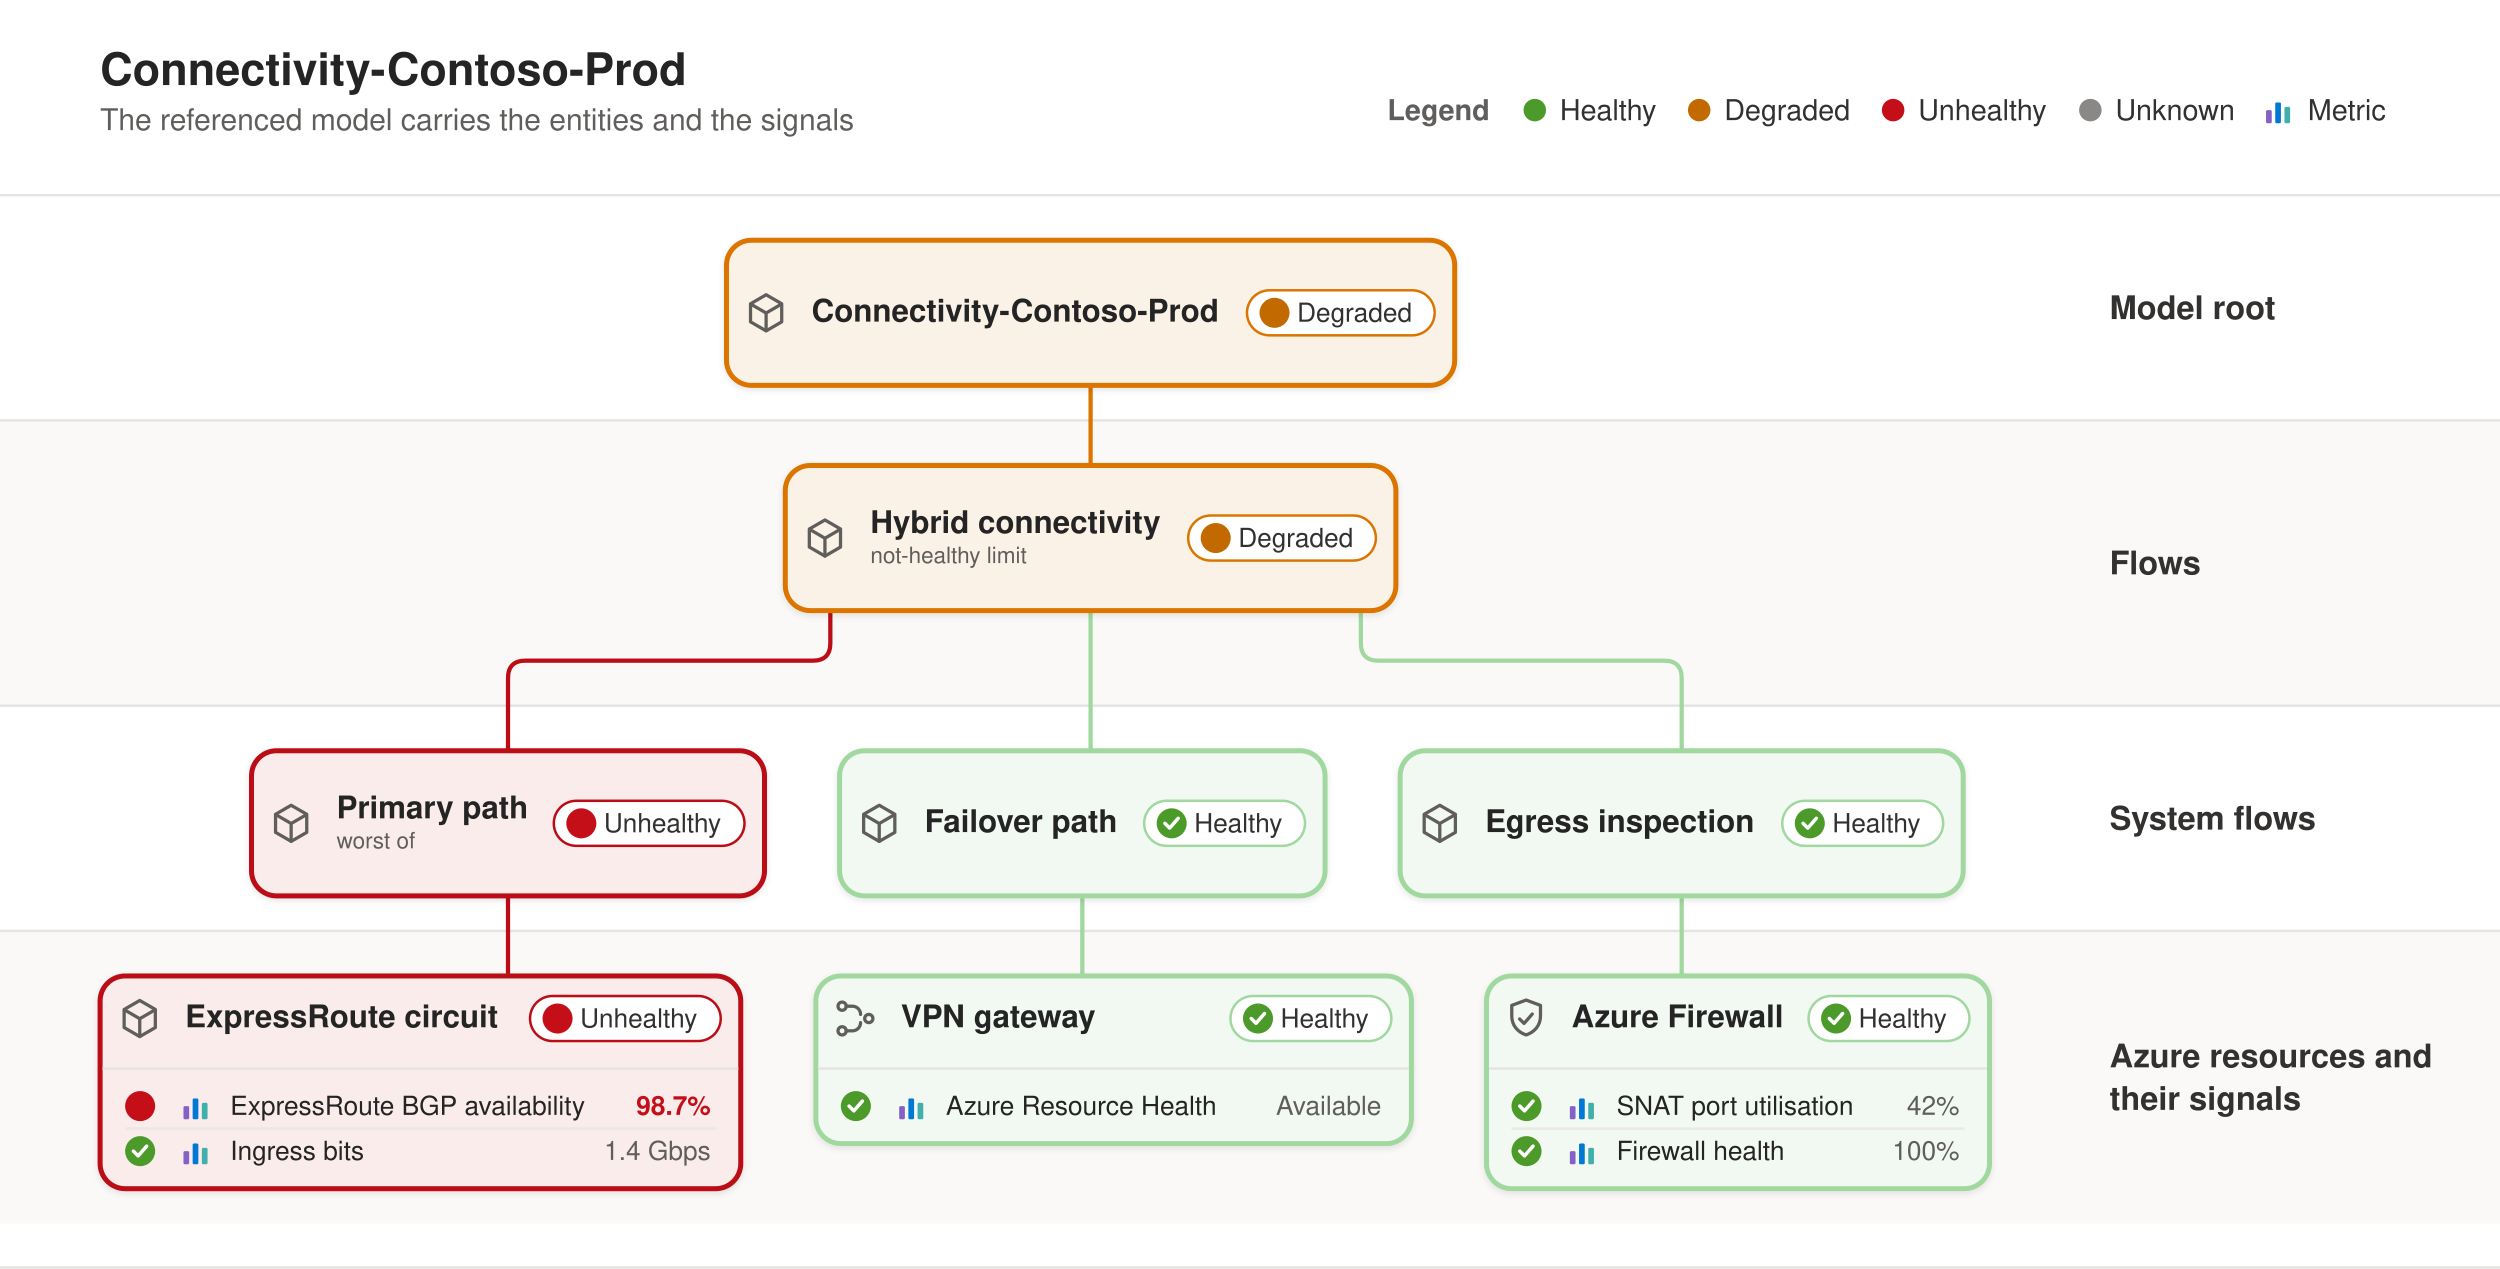
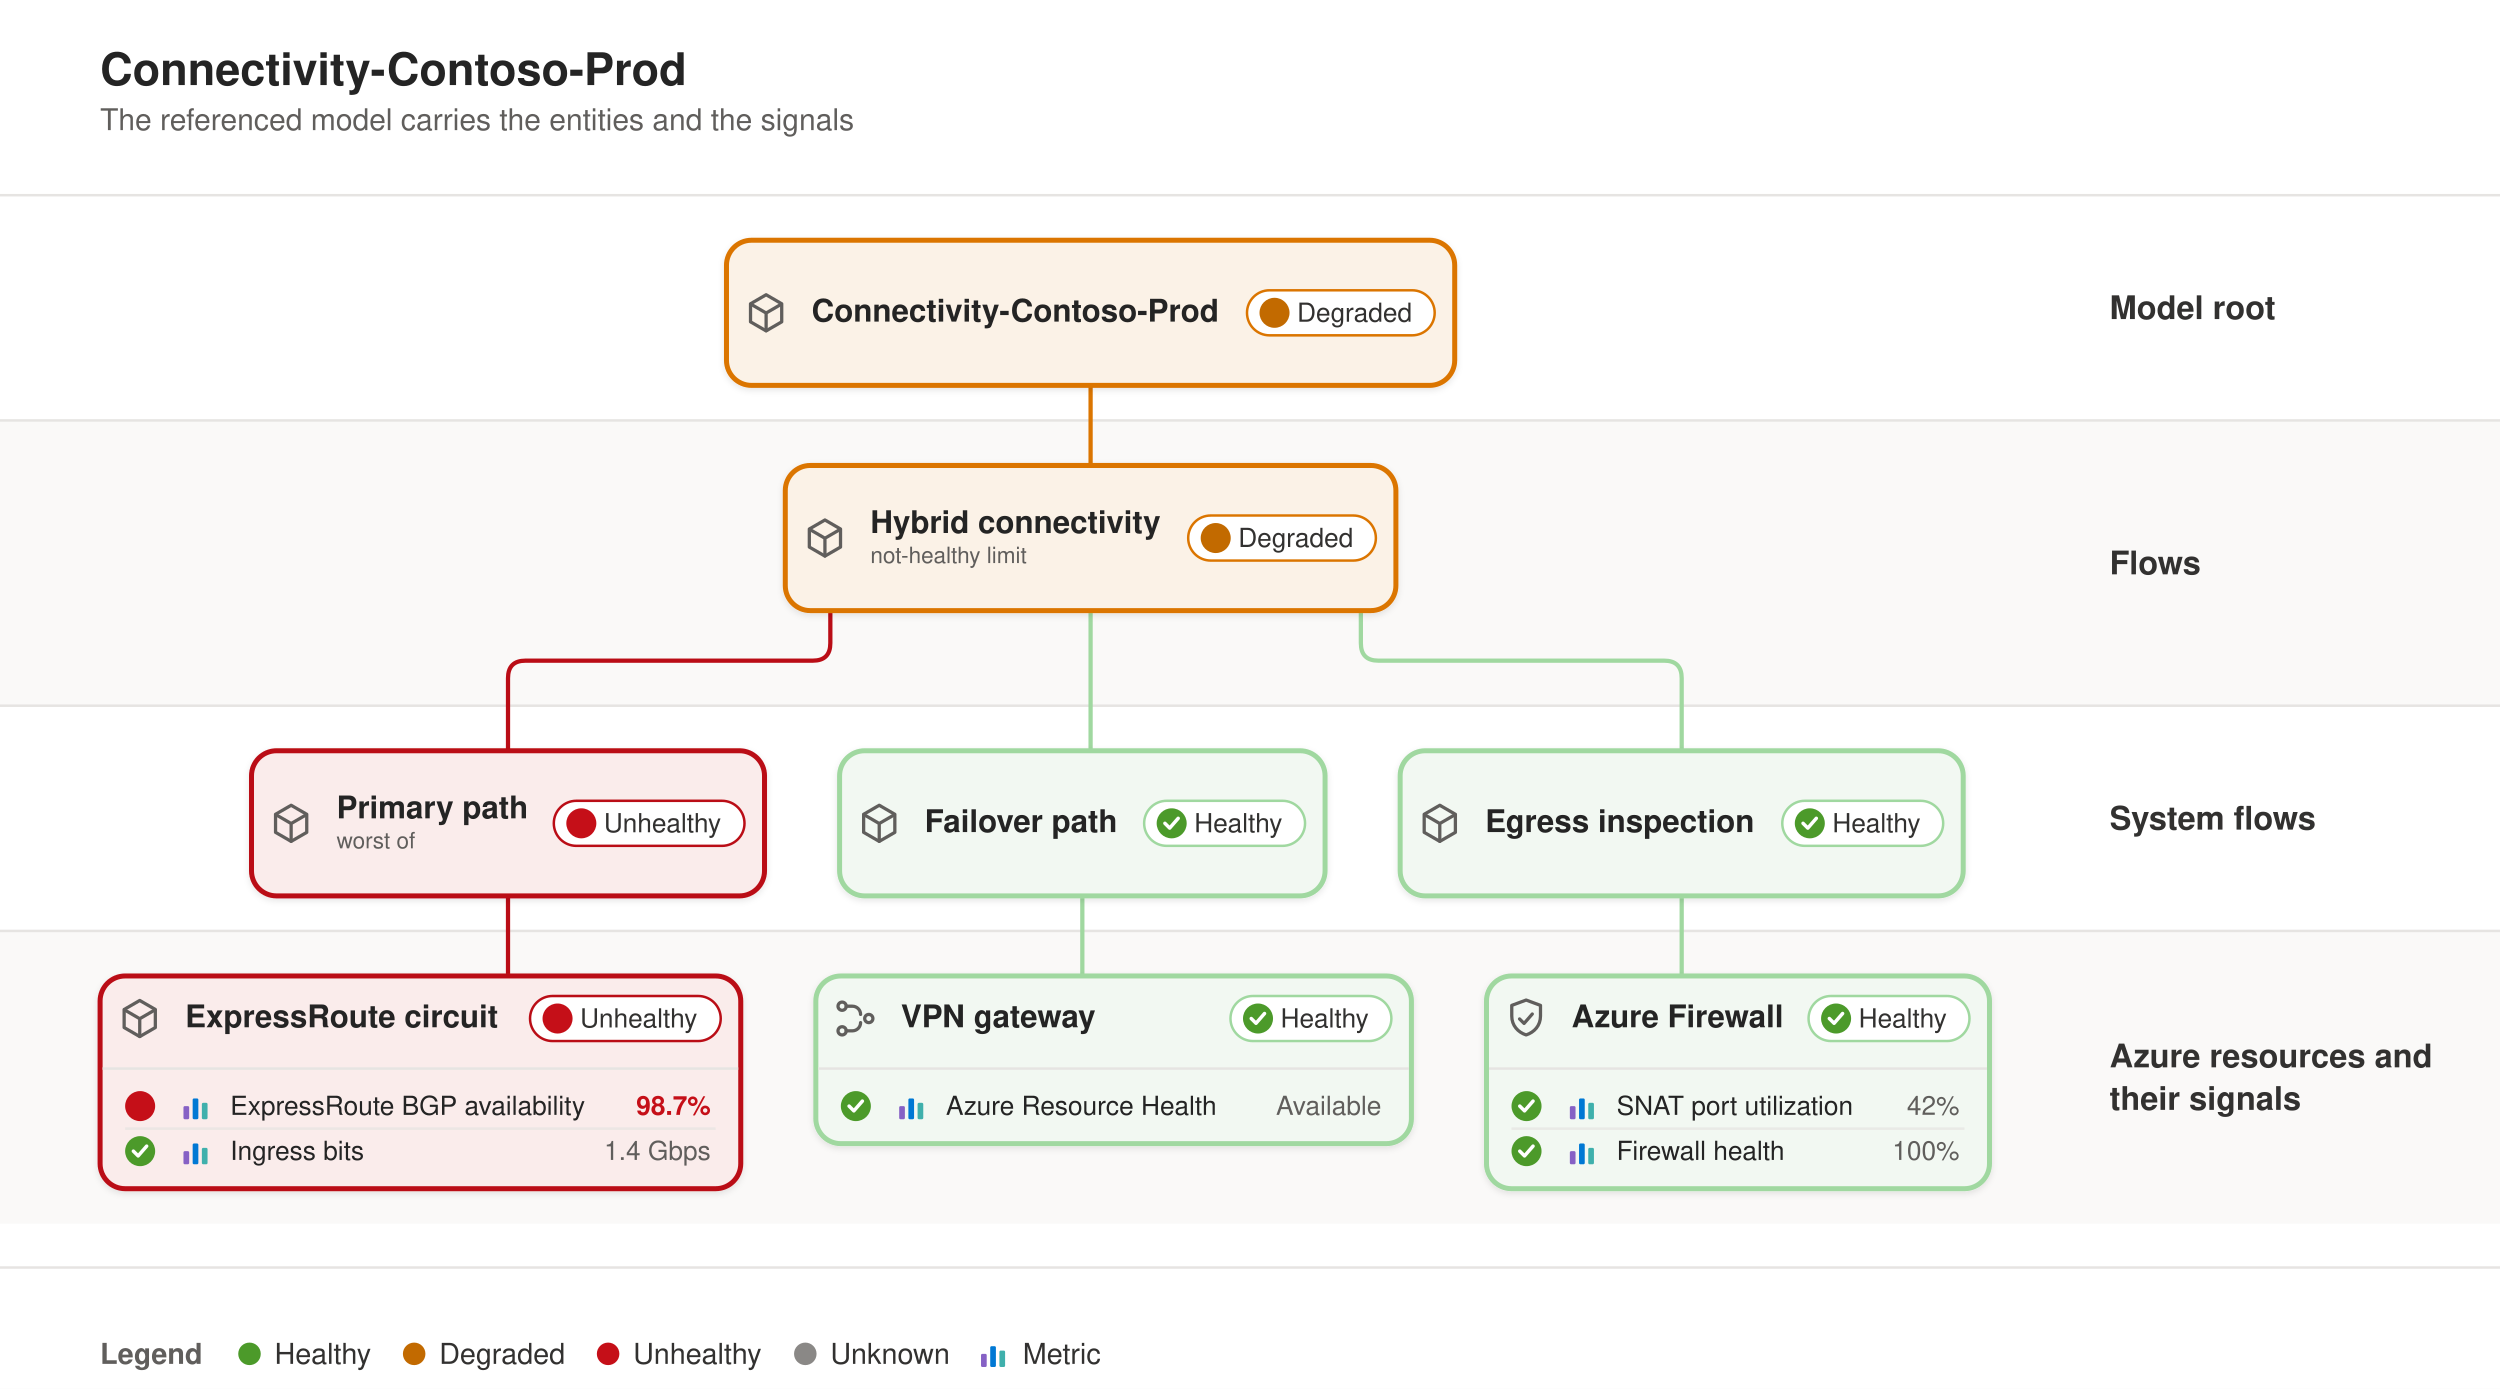
- <svg xmlns="http://www.w3.org/2000/svg" width="999" height="507" viewBox="0 0 999 507" font-family="Segoe UI, -apple-system, BlinkMacSystemFont, Helvetica, Arial, sans-serif">
+ <svg xmlns="http://www.w3.org/2000/svg" width="999" height="555" viewBox="0 0 999 555" font-family="Segoe UI, -apple-system, BlinkMacSystemFont, Helvetica, Arial, sans-serif">
  <defs>
    <filter id="cs" x="-20%" y="-20%" width="140%" height="140%">
      <feDropShadow dx="0" dy="1" stdDeviation="1.3" flood-color="#000" flood-opacity="0.1" />
    </filter>
  </defs>
-   <rect width="999" height="507" fill="#ffffff" />
+   <rect width="999" height="555" fill="#ffffff" />
  <rect x="0" y="78.0" width="999" height="90.0" fill="#ffffff" />
  <line x1="0" y1="78.0" x2="999" y2="78.0" stroke="#e6e4e2" />
  <text x="843.0" y="127.5" font-size="13" font-weight="700" fill="#323130">Model root</text>
  <rect x="0" y="168.0" width="999" height="114.0" fill="#faf9f8" />
  <line x1="0" y1="168.0" x2="999" y2="168.0" stroke="#e6e4e2" />
  <text x="843.0" y="229.5" font-size="13" font-weight="700" fill="#323130">Flows</text>
  <rect x="0" y="282.0" width="999" height="90.0" fill="#ffffff" />
  <line x1="0" y1="282.0" x2="999" y2="282.0" stroke="#e6e4e2" />
  <text x="843.0" y="331.5" font-size="13" font-weight="700" fill="#323130">System flows</text>
  <rect x="0" y="372.0" width="999" height="117.0" fill="#faf9f8" />
  <line x1="0" y1="372.0" x2="999" y2="372.0" stroke="#e6e4e2" />
  <text x="843.0" y="426.5" font-size="13" font-weight="700" fill="#323130">Azure resources and</text>
  <text x="843.0" y="443.5" font-size="13" font-weight="700" fill="#323130">their signals</text>
  <line x1="0" y1="506.5" x2="999" y2="506.5" stroke="#e6e4e2" />
  <text x="40" y="34" font-size="18" font-weight="700" fill="#242424">Connectivity-Contoso-Prod</text>
  <text x="40" y="52" font-size="12" fill="#605e5c">The referenced model carries the entities and the signals</text>
-   <text x="595.3" y="48" font-size="11.5" font-weight="600" fill="#605e5c" text-anchor="end">Legend</text>
-   <circle cx="613.3" cy="44" r="4.5" fill="#4c9a2a" />
-   <text x="623.3" y="48" font-size="11.5" fill="#323130">Healthy</text>
-   <circle cx="679.0" cy="44" r="4.5" fill="#c26a00" />
-   <text x="689.0" y="48" font-size="11.5" fill="#323130">Degraded</text>
-   <circle cx="756.5" cy="44" r="4.5" fill="#c50f18" />
-   <text x="766.5" y="48" font-size="11.5" fill="#323130">Unhealthy</text>
-   <circle cx="835.3" cy="44" r="4.5" fill="#8a8886" />
-   <text x="845.3" y="48" font-size="11.5" fill="#323130">Unknown</text>
-   <g transform="translate(904.2,37.0) scale(0.875)">
+   <text x="40.0" y="545.0" font-size="11.5" font-weight="600" fill="#605e5c">Legend</text>
+   <circle cx="99.7" cy="541.0" r="4.5" fill="#4c9a2a" />
+   <text x="109.7" y="545.0" font-size="11.5" fill="#323130">Healthy</text>
+   <circle cx="165.5" cy="541.0" r="4.5" fill="#c26a00" />
+   <text x="175.5" y="545.0" font-size="11.5" fill="#323130">Degraded</text>
+   <circle cx="243.0" cy="541.0" r="4.5" fill="#c50f18" />
+   <text x="253.0" y="545.0" font-size="11.5" fill="#323130">Unhealthy</text>
+   <circle cx="321.8" cy="541.0" r="4.5" fill="#8a8886" />
+   <text x="331.8" y="545.0" font-size="11.5" fill="#323130">Unknown</text>
+   <g transform="translate(390.7,534.0) scale(0.875)">
    <rect x="1.5" y="8" width="2.6" height="6" rx="0.6" fill="#8661c5" />
    <rect x="5.7" y="4.5" width="2.6" height="9.5" rx="0.6" fill="#0078D4" />
    <rect x="9.9" y="6.5" width="2.6" height="7.5" rx="0.6" fill="#3fb0ac" />
  </g>
-   <text x="922.2" y="48" font-size="11.5" fill="#323130">Metric</text>
+   <text x="408.7" y="545.0" font-size="11.5" fill="#323130">Metric</text>
  <g transform="translate(40.0,0)">
    <g fill="none" stroke-linecap="butt" stroke-linejoin="round">
      <path d="M163.0 390.0 L163.0 358.0" stroke="#ba0d16" stroke-width="1.7" />
      <path d="M392.5 390.0 L392.5 358.0" stroke="#a0d8a0" stroke-width="1.7" />
      <path d="M632.0 390.0 L632.0 358.0" stroke="#a0d8a0" stroke-width="1.7" />
      <path d="M395.8 300.0 L395.8 244.0" stroke="#a0d8a0" stroke-width="1.7" />
      <path d="M632.0 300.0 L632.0 271.0 Q632.0 264.0 625.0 264.0 L510.8 264.0 Q503.8 264.0 503.8 257.0 L503.8 244.0" stroke="#a0d8a0" stroke-width="1.7" />
      <path d="M163.0 300.0 L163.0 271.0 Q163.0 264.0 170.0 264.0 L284.8 264.0 Q291.8 264.0 291.8 257.0 L291.8 244.0" stroke="#ba0d16" stroke-width="1.7" />
      <path d="M395.8 186.0 L395.8 154.0" stroke="#db7500" stroke-width="1.7" />
    </g>
    <g filter="url(#cs)">
      <rect x="0.0" y="390.0" width="256" height="85" rx="10" fill="#faeceb" stroke="#ba0d16" stroke-width="2" />
    </g>
    <g transform="translate(6.0,397.16) scale(0.82)">
      <path d="M12 3.2l7.6 4.4v8.8L12 20.8l-7.6-4.4V7.6z" fill="none" stroke="#605e5c" stroke-width="1.6" stroke-linecap="round" stroke-linejoin="round" />
      <path d="M4.6 7.8l7.4 4.3 7.4-4.3M12 12.1v8.6" fill="none" stroke="#605e5c" stroke-width="1.6" stroke-linecap="round" stroke-linejoin="round" />
    </g>
    <text x="34.0" y="410.5" font-size="12.5" font-weight="600" fill="#242424">ExpressRoute circuit</text>
    <rect x="171.8" y="398.00" width="76.2" height="18" rx="9" fill="#ffffff" stroke="#ba0d16" stroke-width="1" />
    <circle cx="182.8" cy="407.0" r="6" fill="#c50f18" />
    <text x="191.8" y="410.57" font-size="10.5" fill="#323130">Unhealthy</text>
    <line x1="1.0" y1="427.0" x2="255.0" y2="427.0" stroke="#e6e4e2" />
    <circle cx="16.0" cy="442.0" r="6" fill="#c50f18" />
    <g transform="translate(32.0,435.0) scale(0.875)">
      <rect x="1.5" y="8" width="2.6" height="6" rx="0.6" fill="#8661c5" />
      <rect x="5.7" y="4.5" width="2.6" height="9.5" rx="0.6" fill="#0078D4" />
      <rect x="9.9" y="6.5" width="2.6" height="7.5" rx="0.6" fill="#3fb0ac" />
    </g>
    <text x="52.0" y="445.5" font-size="10.5" fill="#242424">ExpressRoute BGP availability</text>
    <text x="244.0" y="445.5" font-size="10.5" font-weight="600" fill="#c50f18" text-anchor="end">98.7%</text>
    <line x1="10.0" y1="451.0" x2="246.0" y2="451.0" stroke="#e6e4e2" stroke-opacity="0.7" />
    <circle cx="16.0" cy="460.0" r="6" fill="#4c9a2a" />
    <path d="M13.3 460.0 l1.9 1.9 l3.4 -3.9" fill="none" stroke="#ffffff" stroke-width="1.4" stroke-linecap="round" stroke-linejoin="round" />
    <g transform="translate(32.0,453.0) scale(0.875)">
      <rect x="1.5" y="8" width="2.6" height="6" rx="0.6" fill="#8661c5" />
      <rect x="5.7" y="4.5" width="2.6" height="9.5" rx="0.6" fill="#0078D4" />
      <rect x="9.9" y="6.5" width="2.6" height="7.5" rx="0.6" fill="#3fb0ac" />
    </g>
    <text x="52.0" y="463.5" font-size="10.5" fill="#242424">Ingress bits</text>
    <text x="244.0" y="463.5" font-size="10.5" font-weight="400" fill="#605e5c" text-anchor="end">1.4 Gbps</text>
    <g filter="url(#cs)">
      <rect x="286.0" y="390.0" width="238" height="67" rx="10" fill="#f2f8f2" stroke="#a0d8a0" stroke-width="2" />
    </g>
    <g transform="translate(292.0,397.16) scale(0.82)">
      <circle cx="5.5" cy="6" r="2" fill="none" stroke="#605e5c" stroke-width="1.6" stroke-linecap="round" stroke-linejoin="round" />
      <circle cx="5.5" cy="18" r="2" fill="none" stroke="#605e5c" stroke-width="1.6" stroke-linecap="round" stroke-linejoin="round" />
      <circle cx="18.5" cy="12" r="2" fill="none" stroke="#605e5c" stroke-width="1.6" stroke-linecap="round" stroke-linejoin="round" />
      <path d="M7.5 6h3a4 4 0 0 1 4 4M7.5 18h3a4 4 0 0 0 4-4" fill="none" stroke="#605e5c" stroke-width="1.6" stroke-linecap="round" stroke-linejoin="round" />
    </g>
    <text x="320.0" y="410.5" font-size="12.5" font-weight="600" fill="#242424">VPN gateway</text>
    <rect x="451.7" y="398.00" width="64.3" height="18" rx="9" fill="#ffffff" stroke="#a0d8a0" stroke-width="1" />
    <circle cx="462.7" cy="407.0" r="6" fill="#4c9a2a" />
    <path d="M460.0 407.0 l1.9 1.9 l3.4 -3.9" fill="none" stroke="#ffffff" stroke-width="1.4" stroke-linecap="round" stroke-linejoin="round" />
    <text x="471.7" y="410.57" font-size="10.5" fill="#323130">Healthy</text>
    <line x1="287.0" y1="427.0" x2="523.0" y2="427.0" stroke="#e6e4e2" />
    <circle cx="302.0" cy="442.0" r="6" fill="#4c9a2a" />
    <path d="M299.3 442.0 l1.9 1.9 l3.4 -3.9" fill="none" stroke="#ffffff" stroke-width="1.4" stroke-linecap="round" stroke-linejoin="round" />
    <g transform="translate(318.0,435.0) scale(0.875)">
      <rect x="1.5" y="8" width="2.6" height="6" rx="0.6" fill="#8661c5" />
      <rect x="5.7" y="4.5" width="2.6" height="9.5" rx="0.6" fill="#0078D4" />
      <rect x="9.9" y="6.5" width="2.6" height="7.5" rx="0.6" fill="#3fb0ac" />
    </g>
    <text x="338.0" y="445.5" font-size="10.5" fill="#242424">Azure Resource Health</text>
    <text x="512.0" y="445.5" font-size="10.5" font-weight="400" fill="#605e5c" text-anchor="end">Available</text>
    <g filter="url(#cs)">
      <rect x="554.0" y="390.0" width="201" height="85" rx="10" fill="#f2f8f2" stroke="#a0d8a0" stroke-width="2" />
    </g>
    <g transform="translate(560.0,397.16) scale(0.82)">
      <path d="M12 3l7 2.6v5.2c0 4.6-3 7.9-7 9.2-4-1.3-7-4.6-7-9.2V5.6z" fill="none" stroke="#605e5c" stroke-width="1.6" stroke-linecap="round" stroke-linejoin="round" />
      <path d="M8.8 12.2l2.2 2.2 4-4.6" fill="none" stroke="#605e5c" stroke-width="1.6" stroke-linecap="round" stroke-linejoin="round" />
    </g>
    <text x="588.0" y="410.5" font-size="12.5" font-weight="600" fill="#242424">Azure Firewall</text>
    <rect x="682.7" y="398.00" width="64.3" height="18" rx="9" fill="#ffffff" stroke="#a0d8a0" stroke-width="1" />
    <circle cx="693.7" cy="407.0" r="6" fill="#4c9a2a" />
    <path d="M691.0 407.0 l1.9 1.9 l3.4 -3.9" fill="none" stroke="#ffffff" stroke-width="1.4" stroke-linecap="round" stroke-linejoin="round" />
    <text x="702.7" y="410.57" font-size="10.5" fill="#323130">Healthy</text>
    <line x1="555.0" y1="427.0" x2="754.0" y2="427.0" stroke="#e6e4e2" />
    <circle cx="570.0" cy="442.0" r="6" fill="#4c9a2a" />
    <path d="M567.3 442.0 l1.9 1.9 l3.4 -3.9" fill="none" stroke="#ffffff" stroke-width="1.4" stroke-linecap="round" stroke-linejoin="round" />
    <g transform="translate(586.0,435.0) scale(0.875)">
      <rect x="1.5" y="8" width="2.6" height="6" rx="0.6" fill="#8661c5" />
      <rect x="5.7" y="4.5" width="2.6" height="9.5" rx="0.6" fill="#0078D4" />
      <rect x="9.9" y="6.5" width="2.6" height="7.5" rx="0.6" fill="#3fb0ac" />
    </g>
-     <text x="606.0" y="445.5" font-size="10.5" fill="#242424">SNAT port utilisation</text>
+     <text x="606.0" y="445.5" font-size="10.5" fill="#242424">SNAT port utilization</text>
    <text x="743.0" y="445.5" font-size="10.5" font-weight="400" fill="#605e5c" text-anchor="end">42%</text>
    <line x1="564.0" y1="451.0" x2="745.0" y2="451.0" stroke="#e6e4e2" stroke-opacity="0.7" />
    <circle cx="570.0" cy="460.0" r="6" fill="#4c9a2a" />
    <path d="M567.3 460.0 l1.9 1.9 l3.4 -3.9" fill="none" stroke="#ffffff" stroke-width="1.4" stroke-linecap="round" stroke-linejoin="round" />
    <g transform="translate(586.0,453.0) scale(0.875)">
      <rect x="1.5" y="8" width="2.6" height="6" rx="0.6" fill="#8661c5" />
      <rect x="5.7" y="4.5" width="2.6" height="9.5" rx="0.6" fill="#0078D4" />
      <rect x="9.9" y="6.5" width="2.6" height="7.5" rx="0.6" fill="#3fb0ac" />
    </g>
    <text x="606.0" y="463.5" font-size="10.5" fill="#242424">Firewall health</text>
    <text x="743.0" y="463.5" font-size="10.5" font-weight="400" fill="#605e5c" text-anchor="end">100%</text>
    <g filter="url(#cs)">
      <rect x="60.5" y="300.0" width="205" height="58" rx="10" fill="#faeceb" stroke="#ba0d16" stroke-width="2" />
    </g>
    <g transform="translate(66.5,319.16) scale(0.82)">
      <path d="M12 3.2l7.6 4.4v8.8L12 20.8l-7.6-4.4V7.6z" fill="none" stroke="#605e5c" stroke-width="1.6" stroke-linecap="round" stroke-linejoin="round" />
      <path d="M4.6 7.8l7.4 4.3 7.4-4.3M12 12.1v8.6" fill="none" stroke="#605e5c" stroke-width="1.6" stroke-linecap="round" stroke-linejoin="round" />
    </g>
    <text x="94.5" y="327.0" font-size="12.5" font-weight="600" fill="#242424">Primary path</text>
    <text x="94.5" y="339.0" font-size="9" fill="#605e5c">worst of</text>
    <rect x="181.3" y="320.00" width="76.2" height="18" rx="9" fill="#ffffff" stroke="#ba0d16" stroke-width="1" />
    <circle cx="192.3" cy="329.0" r="6" fill="#c50f18" />
    <text x="201.3" y="332.57" font-size="10.5" fill="#323130">Unhealthy</text>
    <g filter="url(#cs)">
      <rect x="295.5" y="300.0" width="194" height="58" rx="10" fill="#f2f8f2" stroke="#a0d8a0" stroke-width="2" />
    </g>
    <g transform="translate(301.5,319.16) scale(0.82)">
      <path d="M12 3.2l7.6 4.4v8.8L12 20.8l-7.6-4.4V7.6z" fill="none" stroke="#605e5c" stroke-width="1.6" stroke-linecap="round" stroke-linejoin="round" />
      <path d="M4.6 7.8l7.4 4.3 7.4-4.3M12 12.1v8.6" fill="none" stroke="#605e5c" stroke-width="1.6" stroke-linecap="round" stroke-linejoin="round" />
    </g>
    <text x="329.5" y="332.5" font-size="12.5" font-weight="600" fill="#242424">Failover path</text>
    <rect x="417.2" y="320.00" width="64.3" height="18" rx="9" fill="#ffffff" stroke="#a0d8a0" stroke-width="1" />
    <circle cx="428.2" cy="329.0" r="6" fill="#4c9a2a" />
    <path d="M425.5 329.0 l1.9 1.9 l3.4 -3.9" fill="none" stroke="#ffffff" stroke-width="1.4" stroke-linecap="round" stroke-linejoin="round" />
    <text x="437.2" y="332.57" font-size="10.5" fill="#323130">Healthy</text>
    <g filter="url(#cs)">
      <rect x="519.5" y="300.0" width="225" height="58" rx="10" fill="#f2f8f2" stroke="#a0d8a0" stroke-width="2" />
    </g>
    <g transform="translate(525.5,319.16) scale(0.82)">
      <path d="M12 3.2l7.6 4.4v8.8L12 20.8l-7.6-4.4V7.6z" fill="none" stroke="#605e5c" stroke-width="1.6" stroke-linecap="round" stroke-linejoin="round" />
      <path d="M4.6 7.8l7.4 4.3 7.4-4.3M12 12.1v8.6" fill="none" stroke="#605e5c" stroke-width="1.6" stroke-linecap="round" stroke-linejoin="round" />
    </g>
    <text x="553.5" y="332.5" font-size="12.5" font-weight="600" fill="#242424">Egress inspection</text>
    <rect x="672.2" y="320.00" width="64.3" height="18" rx="9" fill="#ffffff" stroke="#a0d8a0" stroke-width="1" />
    <circle cx="683.2" cy="329.0" r="6" fill="#4c9a2a" />
    <path d="M680.5 329.0 l1.9 1.9 l3.4 -3.9" fill="none" stroke="#ffffff" stroke-width="1.4" stroke-linecap="round" stroke-linejoin="round" />
    <text x="692.2" y="332.57" font-size="10.5" fill="#323130">Healthy</text>
    <g filter="url(#cs)">
      <rect x="273.8" y="186.0" width="244" height="58" rx="10" fill="#fbf2e7" stroke="#db7500" stroke-width="2" />
    </g>
    <g transform="translate(279.8,205.16) scale(0.82)">
      <path d="M12 3.2l7.6 4.4v8.8L12 20.8l-7.6-4.4V7.6z" fill="none" stroke="#605e5c" stroke-width="1.6" stroke-linecap="round" stroke-linejoin="round" />
      <path d="M4.6 7.8l7.4 4.3 7.4-4.3M12 12.1v8.6" fill="none" stroke="#605e5c" stroke-width="1.6" stroke-linecap="round" stroke-linejoin="round" />
    </g>
    <text x="307.8" y="213.0" font-size="12.5" font-weight="600" fill="#242424">Hybrid connectivity</text>
    <text x="307.8" y="225.0" font-size="9" fill="#605e5c">not-healthy limit</text>
    <rect x="434.8" y="206.00" width="75.0" height="18" rx="9" fill="#ffffff" stroke="#db7500" stroke-width="1" />
    <circle cx="445.8" cy="215.0" r="6" fill="#c26a00" />
    <text x="454.8" y="218.57" font-size="10.5" fill="#323130">Degraded</text>
    <g filter="url(#cs)">
      <rect x="250.3" y="96.0" width="291" height="58" rx="10" fill="#fbf2e7" stroke="#db7500" stroke-width="2" />
    </g>
    <g transform="translate(256.3,115.16) scale(0.82)">
      <path d="M12 3.2l7.6 4.4v8.8L12 20.8l-7.6-4.4V7.6z" fill="none" stroke="#605e5c" stroke-width="1.6" stroke-linecap="round" stroke-linejoin="round" />
      <path d="M4.6 7.8l7.4 4.3 7.4-4.3M12 12.1v8.6" fill="none" stroke="#605e5c" stroke-width="1.6" stroke-linecap="round" stroke-linejoin="round" />
    </g>
    <text x="284.3" y="128.5" font-size="12.5" font-weight="600" fill="#242424">Connectivity-Contoso-Prod</text>
    <rect x="458.3" y="116.00" width="75.0" height="18" rx="9" fill="#ffffff" stroke="#db7500" stroke-width="1" />
    <circle cx="469.3" cy="125.0" r="6" fill="#c26a00" />
    <text x="478.3" y="128.57" font-size="10.5" fill="#323130">Degraded</text>
  </g>
</svg>
